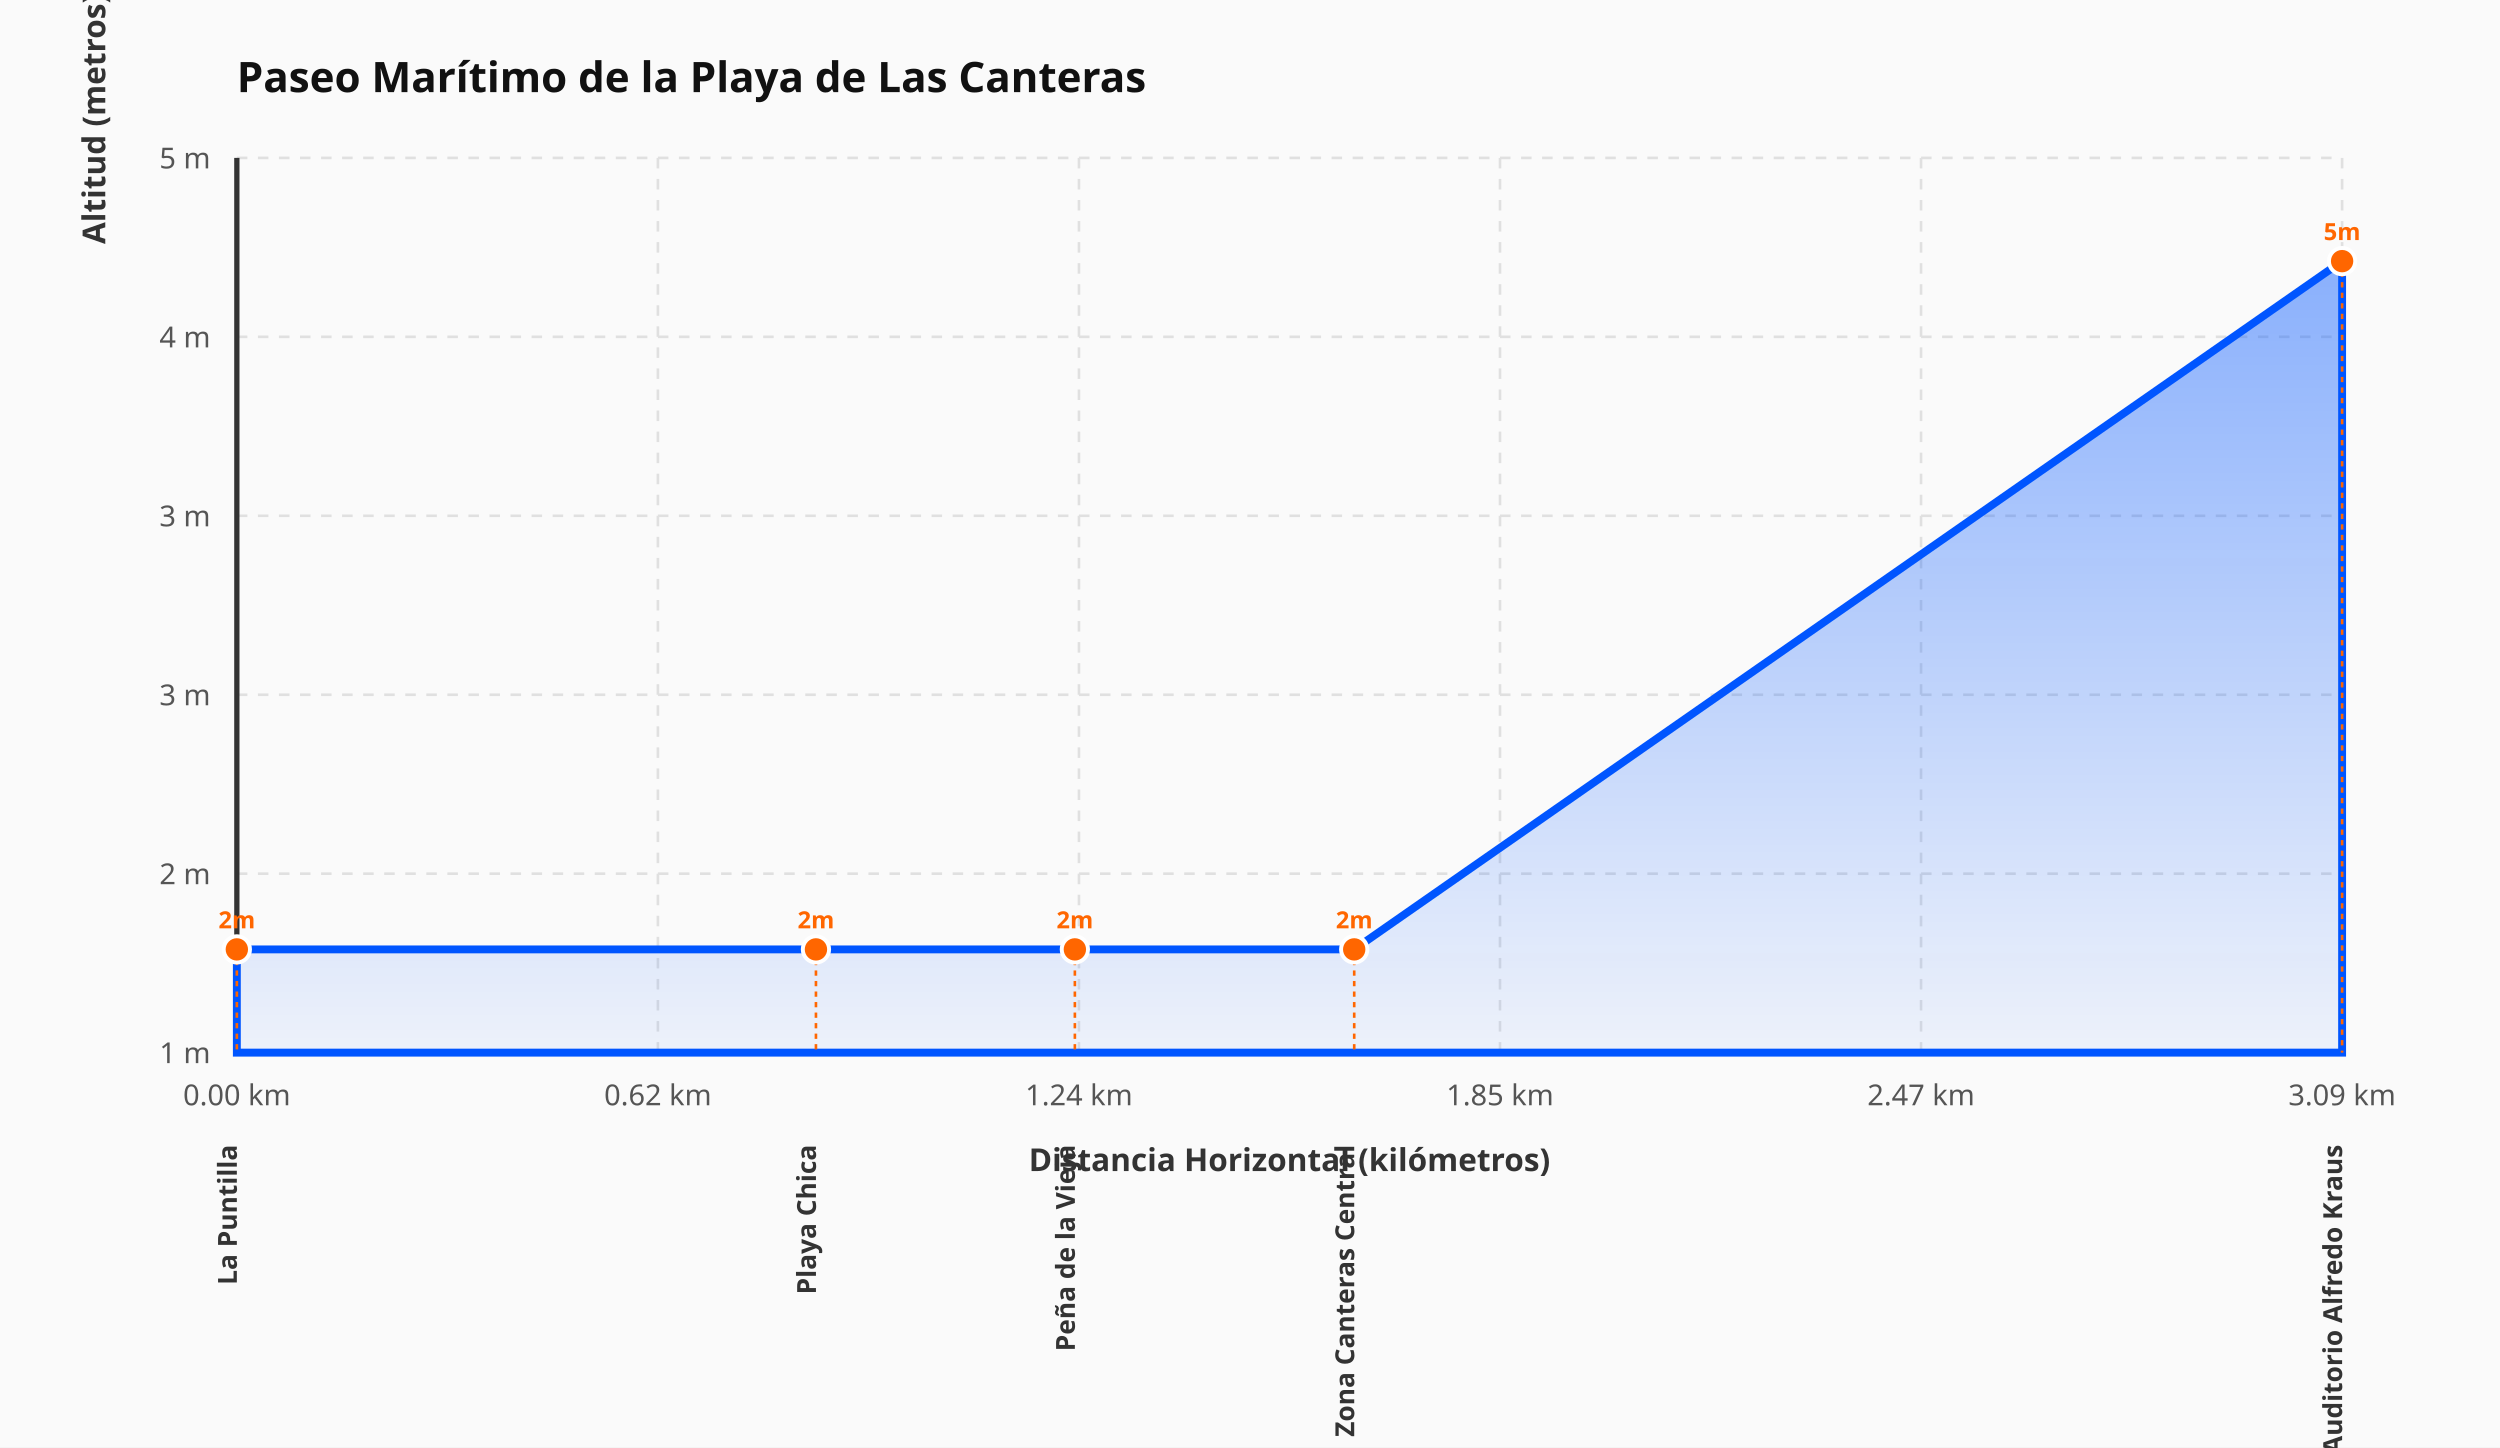
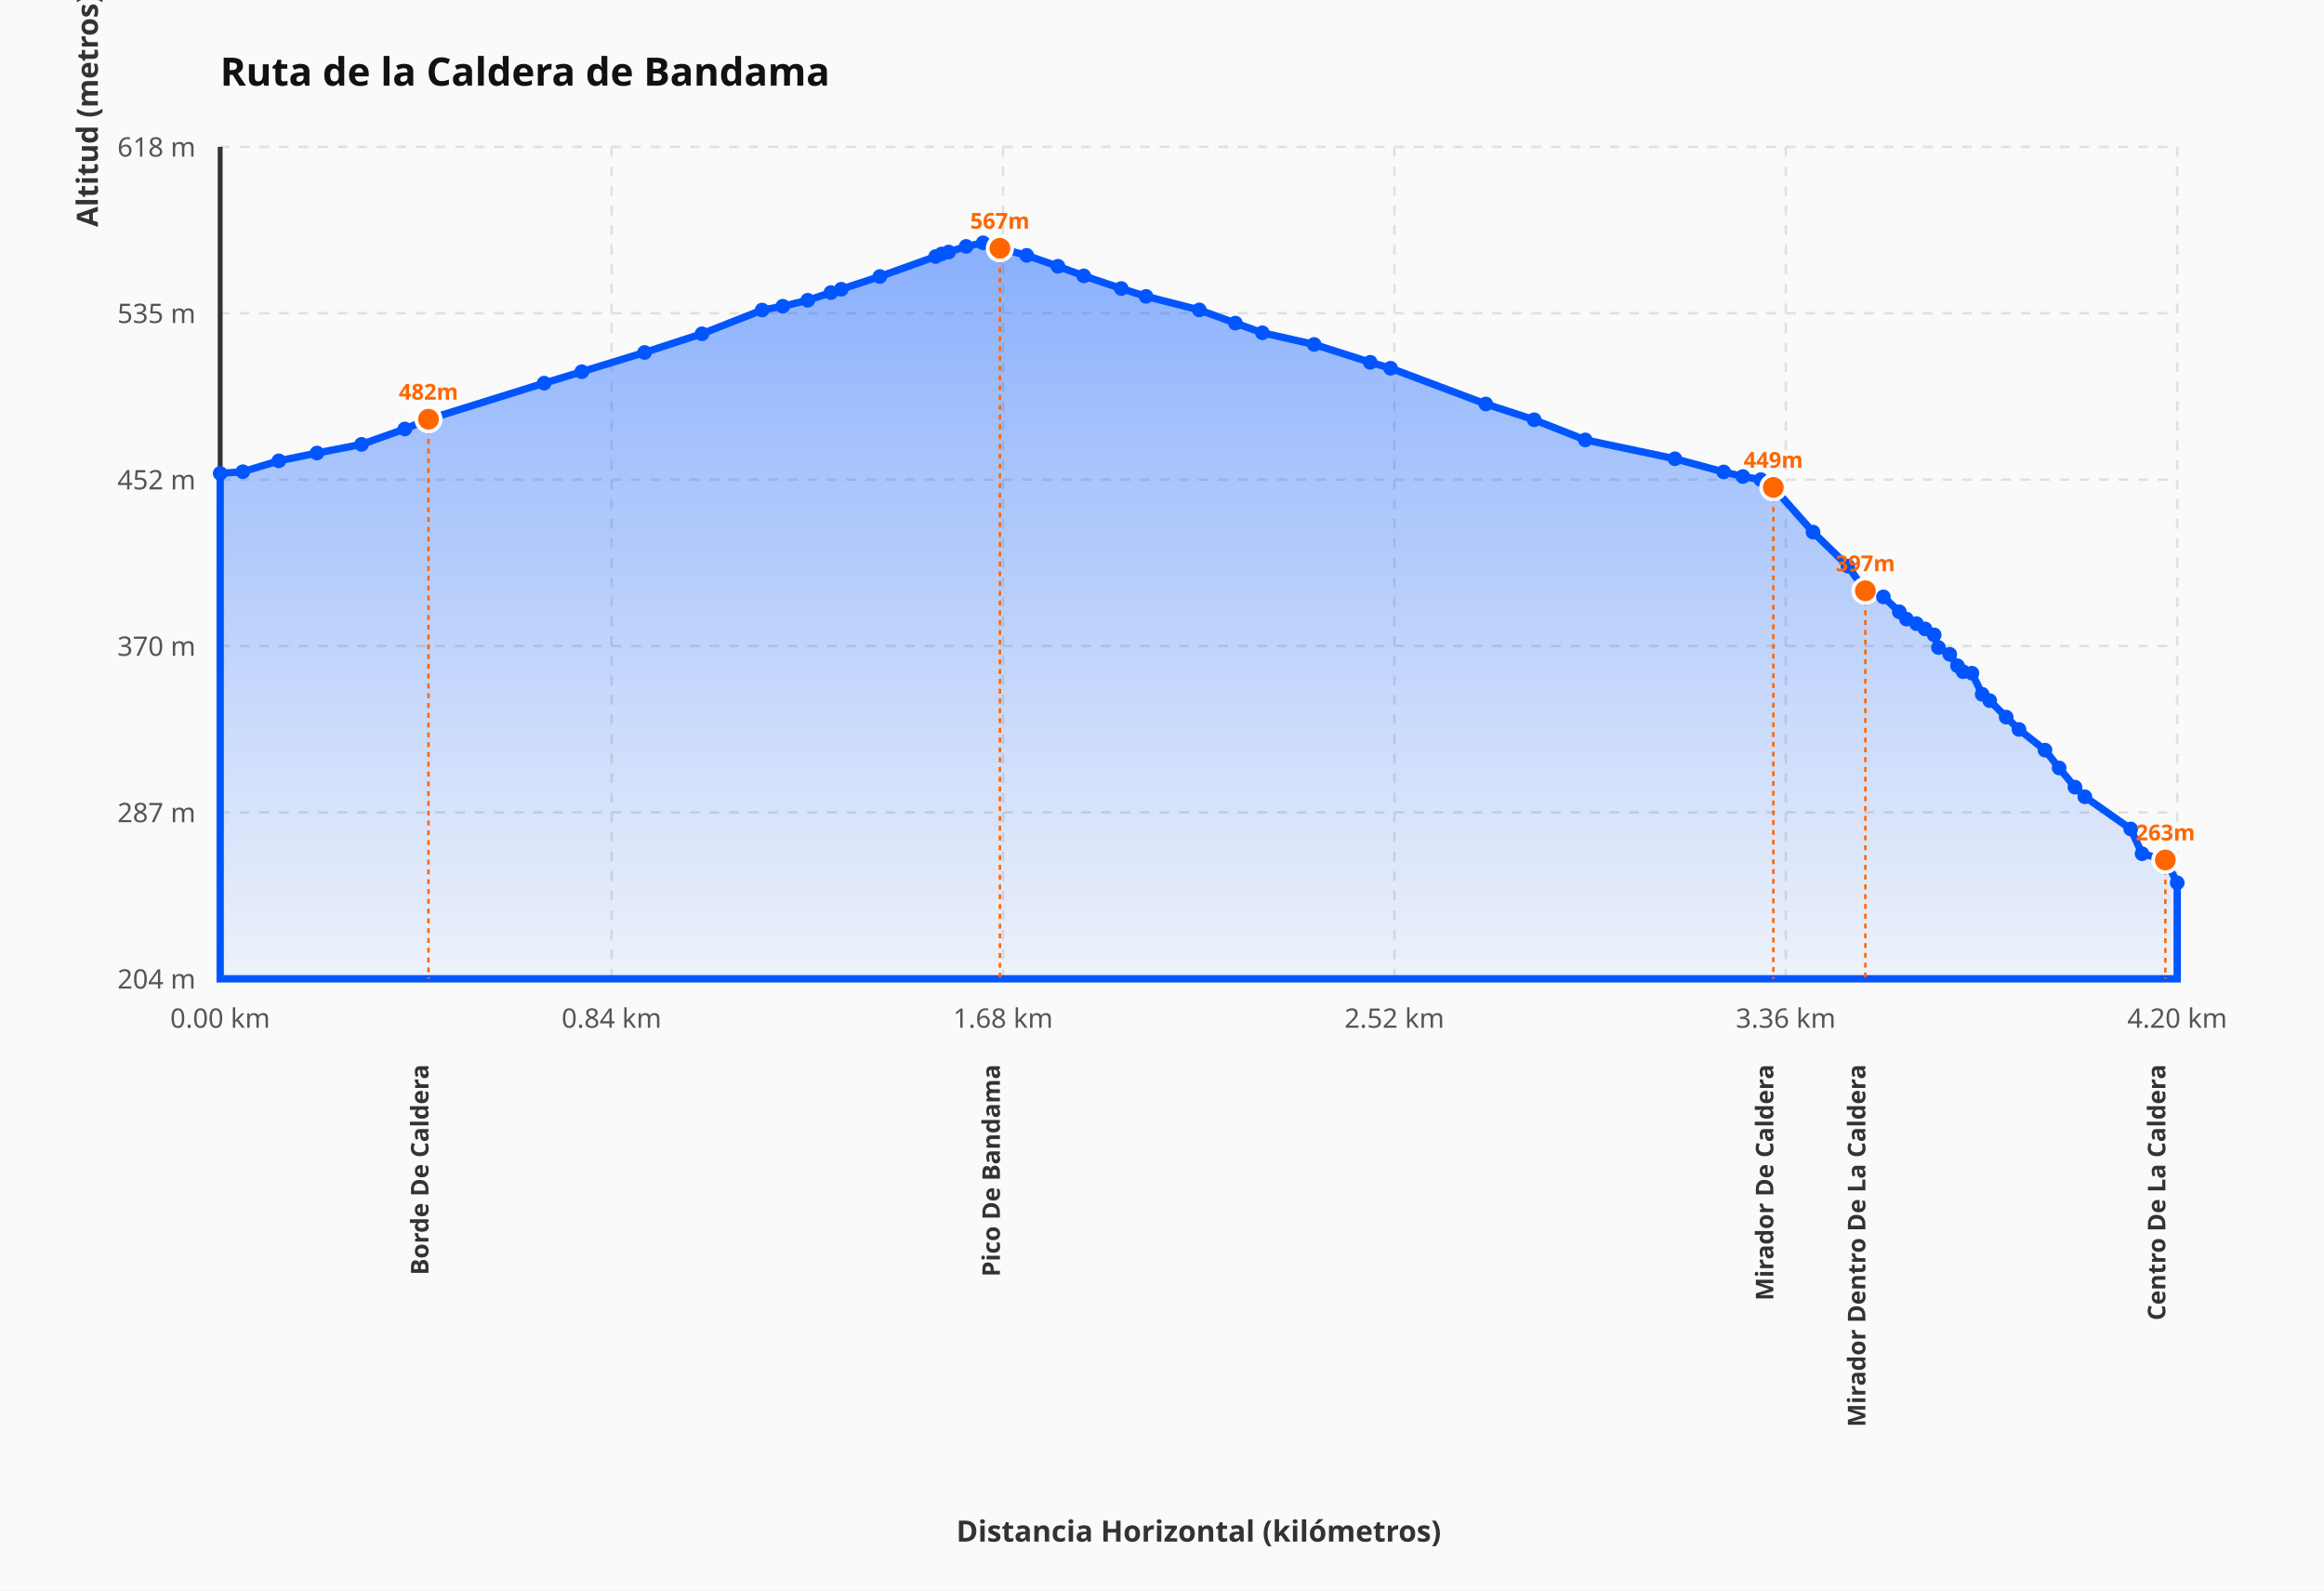
- <svg xmlns="http://www.w3.org/2000/svg" width="950" height="550" viewBox="0 0 950 550">
+ <svg xmlns="http://www.w3.org/2000/svg" width="950" height="650" viewBox="0 0 950 650">
  <style>
    .titulo { font-family: sans-serif; font-size: 16px; font-weight: bold; fill: #111111; }
    .eje-titulo { font-family: sans-serif; font-size: 12px; font-weight: bold; fill: #333333; }
    .perfil-linea { fill: url(#gradiente-terreno); stroke: #0055ff; stroke-width: 3; }
  </style>
  <defs>
    <linearGradient id="gradiente-terreno" x1="0%" y1="0%" x2="0%" y2="100%">
      <stop offset="0%" stop-color="#0055ff" stop-opacity="0.45" />
      <stop offset="100%" stop-color="#0055ff" stop-opacity="0.05" />
    </linearGradient>
  </defs>
  <rect width="100%" height="100%" fill="#fafafa" />
-   <text x="90" y="35" class="titulo">Paseo Marítimo de la Playa de Las Canteras</text>
+   <text x="90" y="35" class="titulo">Ruta de la Caldera de Bandama</text>
  <line x1="90" y1="400.00" x2="890" y2="400.00" stroke="#e0e0e0" stroke-width="1" stroke-dasharray="4,4" />
-   <text x="80" y="404.00" font-family="sans-serif" font-size="11" text-anchor="end" fill="#555555">1 m</text>
+   <text x="80" y="404.00" font-family="sans-serif" font-size="11" text-anchor="end" fill="#555555">204 m</text>
  <line x1="90" y1="332.00" x2="890" y2="332.00" stroke="#e0e0e0" stroke-width="1" stroke-dasharray="4,4" />
-   <text x="80" y="336.00" font-family="sans-serif" font-size="11" text-anchor="end" fill="#555555">2 m</text>
+   <text x="80" y="336.00" font-family="sans-serif" font-size="11" text-anchor="end" fill="#555555">287 m</text>
  <line x1="90" y1="264.00" x2="890" y2="264.00" stroke="#e0e0e0" stroke-width="1" stroke-dasharray="4,4" />
-   <text x="80" y="268.00" font-family="sans-serif" font-size="11" text-anchor="end" fill="#555555">3 m</text>
+   <text x="80" y="268.00" font-family="sans-serif" font-size="11" text-anchor="end" fill="#555555">370 m</text>
  <line x1="90" y1="196.00" x2="890" y2="196.00" stroke="#e0e0e0" stroke-width="1" stroke-dasharray="4,4" />
-   <text x="80" y="200.00" font-family="sans-serif" font-size="11" text-anchor="end" fill="#555555">3 m</text>
+   <text x="80" y="200.00" font-family="sans-serif" font-size="11" text-anchor="end" fill="#555555">452 m</text>
  <line x1="90" y1="128.00" x2="890" y2="128.00" stroke="#e0e0e0" stroke-width="1" stroke-dasharray="4,4" />
-   <text x="80" y="132.00" font-family="sans-serif" font-size="11" text-anchor="end" fill="#555555">4 m</text>
+   <text x="80" y="132.00" font-family="sans-serif" font-size="11" text-anchor="end" fill="#555555">535 m</text>
  <line x1="90" y1="60.00" x2="890" y2="60.00" stroke="#e0e0e0" stroke-width="1" stroke-dasharray="4,4" />
-   <text x="80" y="64.00" font-family="sans-serif" font-size="11" text-anchor="end" fill="#555555">5 m</text>
+   <text x="80" y="64.00" font-family="sans-serif" font-size="11" text-anchor="end" fill="#555555">618 m</text>
  <line x1="90.00" y1="60" x2="90.00" y2="400" stroke="#e0e0e0" stroke-width="1" stroke-dasharray="4,4" />
  <text x="90.00" y="420" font-family="sans-serif" font-size="11" text-anchor="middle" fill="#555555">0.00 km</text>
  <line x1="250.00" y1="60" x2="250.00" y2="400" stroke="#e0e0e0" stroke-width="1" stroke-dasharray="4,4" />
-   <text x="250.00" y="420" font-family="sans-serif" font-size="11" text-anchor="middle" fill="#555555">0.62 km</text>
+   <text x="250.00" y="420" font-family="sans-serif" font-size="11" text-anchor="middle" fill="#555555">0.84 km</text>
  <line x1="410.00" y1="60" x2="410.00" y2="400" stroke="#e0e0e0" stroke-width="1" stroke-dasharray="4,4" />
-   <text x="410.00" y="420" font-family="sans-serif" font-size="11" text-anchor="middle" fill="#555555">1.24 km</text>
+   <text x="410.00" y="420" font-family="sans-serif" font-size="11" text-anchor="middle" fill="#555555">1.68 km</text>
  <line x1="570.00" y1="60" x2="570.00" y2="400" stroke="#e0e0e0" stroke-width="1" stroke-dasharray="4,4" />
-   <text x="570.00" y="420" font-family="sans-serif" font-size="11" text-anchor="middle" fill="#555555">1.85 km</text>
+   <text x="570.00" y="420" font-family="sans-serif" font-size="11" text-anchor="middle" fill="#555555">2.52 km</text>
  <line x1="730.00" y1="60" x2="730.00" y2="400" stroke="#e0e0e0" stroke-width="1" stroke-dasharray="4,4" />
-   <text x="730.00" y="420" font-family="sans-serif" font-size="11" text-anchor="middle" fill="#555555">2.47 km</text>
+   <text x="730.00" y="420" font-family="sans-serif" font-size="11" text-anchor="middle" fill="#555555">3.36 km</text>
  <line x1="890.00" y1="60" x2="890.00" y2="400" stroke="#e0e0e0" stroke-width="1" stroke-dasharray="4,4" />
-   <text x="890.00" y="420" font-family="sans-serif" font-size="11" text-anchor="middle" fill="#555555">3.09 km</text>
+   <text x="890.00" y="420" font-family="sans-serif" font-size="11" text-anchor="middle" fill="#555555">4.20 km</text>
  <line x1="90" y1="60" x2="90" y2="400" stroke="#333333" stroke-width="2" />
  <line x1="90" y1="400" x2="890" y2="400" stroke="#333333" stroke-width="2" />
  <text x="40" y="45" class="eje-titulo" transform="rotate(-90, 40, 45)" text-anchor="middle">Altitud (metros)</text>
-   <text x="490.0" y="445" class="eje-titulo" text-anchor="middle">Distancia Horizontal (kilómetros)</text>
-   <polygon points="90,400 90.00,360.77 310.06,360.77 408.45,360.77 514.60,360.77 890.00,99.23 890.00,400 90,400" class="perfil-linea" />
-   <circle cx="90.00" cy="360.77" r="3" fill="#0055ff" />
-   <line x1="90.00" y1="360.77" x2="90.00" y2="400" stroke="#ff6600" stroke-width="1" stroke-dasharray="2,2" />
-   <circle cx="90.00" cy="360.77" r="5" fill="#ff6600" stroke="#ffffff" stroke-width="1.5" />
-   <text x="90.00" y="435" transform="rotate(-90, 90.00, 435)" font-family="sans-serif" font-size="10" font-weight="bold" fill="#333333" text-anchor="end">La Puntilla</text>
-   <text x="90.00" y="352.77" font-family="sans-serif" font-size="9" fill="#ff6600" text-anchor="middle" font-weight="bold">2m</text>
-   <circle cx="310.06" cy="360.77" r="3" fill="#0055ff" />
-   <line x1="310.06" y1="360.77" x2="310.06" y2="400" stroke="#ff6600" stroke-width="1" stroke-dasharray="2,2" />
-   <circle cx="310.06" cy="360.77" r="5" fill="#ff6600" stroke="#ffffff" stroke-width="1.5" />
-   <text x="310.06" y="435" transform="rotate(-90, 310.06, 435)" font-family="sans-serif" font-size="10" font-weight="bold" fill="#333333" text-anchor="end">Playa Chica</text>
-   <text x="310.06" y="352.77" font-family="sans-serif" font-size="9" fill="#ff6600" text-anchor="middle" font-weight="bold">2m</text>
-   <circle cx="408.45" cy="360.77" r="3" fill="#0055ff" />
-   <line x1="408.45" y1="360.77" x2="408.45" y2="400" stroke="#ff6600" stroke-width="1" stroke-dasharray="2,2" />
-   <circle cx="408.45" cy="360.77" r="5" fill="#ff6600" stroke="#ffffff" stroke-width="1.5" />
-   <text x="408.45" y="435" transform="rotate(-90, 408.45, 435)" font-family="sans-serif" font-size="10" font-weight="bold" fill="#333333" text-anchor="end">Peña de la Vieja</text>
-   <text x="408.45" y="352.77" font-family="sans-serif" font-size="9" fill="#ff6600" text-anchor="middle" font-weight="bold">2m</text>
-   <circle cx="514.60" cy="360.77" r="3" fill="#0055ff" />
-   <line x1="514.60" y1="360.77" x2="514.60" y2="400" stroke="#ff6600" stroke-width="1" stroke-dasharray="2,2" />
-   <circle cx="514.60" cy="360.77" r="5" fill="#ff6600" stroke="#ffffff" stroke-width="1.5" />
-   <text x="514.60" y="435" transform="rotate(-90, 514.60, 435)" font-family="sans-serif" font-size="10" font-weight="bold" fill="#333333" text-anchor="end">Zona Canteras Central</text>
-   <text x="514.60" y="352.77" font-family="sans-serif" font-size="9" fill="#ff6600" text-anchor="middle" font-weight="bold">2m</text>
-   <circle cx="890.00" cy="99.23" r="3" fill="#0055ff" />
-   <line x1="890.00" y1="99.23" x2="890.00" y2="400" stroke="#ff6600" stroke-width="1" stroke-dasharray="2,2" />
-   <circle cx="890.00" cy="99.23" r="5" fill="#ff6600" stroke="#ffffff" stroke-width="1.5" />
-   <text x="890.00" y="435" transform="rotate(-90, 890.00, 435)" font-family="sans-serif" font-size="10" font-weight="bold" fill="#333333" text-anchor="end">Auditorio Alfredo Kraus</text>
-   <text x="890.00" y="91.23" font-family="sans-serif" font-size="9" fill="#ff6600" text-anchor="middle" font-weight="bold">5m</text>
+   <text x="490.0" y="630" class="eje-titulo" text-anchor="middle">Distancia Horizontal (kilómetros)</text>
+   <polygon points="90,400 90.00,193.45 99.25,192.77 113.98,188.32 129.58,185.14 147.79,181.59 165.48,175.31 175.15,171.32 222.42,156.58 237.83,151.90 263.49,144.03 286.96,136.40 311.53,126.70 319.98,125.15 330.18,122.71 339.65,119.57 343.89,118.20 359.67,112.99 382.48,104.83 384.90,103.80 387.79,103.00 394.94,100.70 401.90,99.23 408.74,101.46 419.69,104.35 432.47,108.82 443.03,112.75 458.32,117.91 468.48,121.12 490.24,126.65 505.00,132.04 516.03,136.00 537.19,140.75 560.13,148.06 568.44,150.48 607.36,165.09 627.15,171.55 648.02,179.77 684.65,187.47 704.60,192.87 712.45,194.73 719.78,196.01 724.90,199.17 741.13,217.45 755.38,231.35 762.52,241.43 769.89,243.93 776.40,250.02 779.31,252.99 783.41,254.86 786.93,257.01 790.65,259.45 792.40,264.62 797.02,267.40 800.18,272.08 802.46,274.50 806.09,275.11 810.27,283.73 813.35,286.32 820.08,293.06 825.32,298.09 835.95,306.55 841.73,313.83 848.18,321.65 852.24,325.61 870.99,338.77 875.63,348.88 885.15,351.43 890.00,360.77 890.00,400 90,400" class="perfil-linea" />
+   <circle cx="90.00" cy="193.45" r="3" fill="#0055ff" />
+   <circle cx="99.25" cy="192.77" r="3" fill="#0055ff" />
+   <circle cx="113.98" cy="188.32" r="3" fill="#0055ff" />
+   <circle cx="129.58" cy="185.14" r="3" fill="#0055ff" />
+   <circle cx="147.79" cy="181.59" r="3" fill="#0055ff" />
+   <circle cx="165.48" cy="175.31" r="3" fill="#0055ff" />
+   <circle cx="175.15" cy="171.32" r="3" fill="#0055ff" />
+   <line x1="175.15" y1="171.32" x2="175.15" y2="400" stroke="#ff6600" stroke-width="1" stroke-dasharray="2,2" />
+   <circle cx="175.15" cy="171.32" r="5" fill="#ff6600" stroke="#ffffff" stroke-width="1.5" />
+   <text x="175.15" y="435" transform="rotate(-90, 175.15, 435)" font-family="sans-serif" font-size="10" font-weight="bold" fill="#333333" text-anchor="end">Borde De Caldera</text>
+   <text x="175.15" y="163.32" font-family="sans-serif" font-size="9" fill="#ff6600" text-anchor="middle" font-weight="bold">482m</text>
+   <circle cx="222.42" cy="156.58" r="3" fill="#0055ff" />
+   <circle cx="237.83" cy="151.90" r="3" fill="#0055ff" />
+   <circle cx="263.49" cy="144.03" r="3" fill="#0055ff" />
+   <circle cx="286.96" cy="136.40" r="3" fill="#0055ff" />
+   <circle cx="311.53" cy="126.70" r="3" fill="#0055ff" />
+   <circle cx="319.98" cy="125.15" r="3" fill="#0055ff" />
+   <circle cx="330.18" cy="122.71" r="3" fill="#0055ff" />
+   <circle cx="339.65" cy="119.57" r="3" fill="#0055ff" />
+   <circle cx="343.89" cy="118.20" r="3" fill="#0055ff" />
+   <circle cx="359.67" cy="112.99" r="3" fill="#0055ff" />
+   <circle cx="382.48" cy="104.83" r="3" fill="#0055ff" />
+   <circle cx="384.90" cy="103.80" r="3" fill="#0055ff" />
+   <circle cx="387.79" cy="103.00" r="3" fill="#0055ff" />
+   <circle cx="394.94" cy="100.70" r="3" fill="#0055ff" />
+   <circle cx="401.90" cy="99.23" r="3" fill="#0055ff" />
+   <circle cx="408.74" cy="101.46" r="3" fill="#0055ff" />
+   <line x1="408.74" y1="101.46" x2="408.74" y2="400" stroke="#ff6600" stroke-width="1" stroke-dasharray="2,2" />
+   <circle cx="408.74" cy="101.46" r="5" fill="#ff6600" stroke="#ffffff" stroke-width="1.5" />
+   <text x="408.74" y="435" transform="rotate(-90, 408.74, 435)" font-family="sans-serif" font-size="10" font-weight="bold" fill="#333333" text-anchor="end">Pico De Bandama</text>
+   <text x="408.74" y="93.46" font-family="sans-serif" font-size="9" fill="#ff6600" text-anchor="middle" font-weight="bold">567m</text>
+   <circle cx="419.69" cy="104.35" r="3" fill="#0055ff" />
+   <circle cx="432.47" cy="108.82" r="3" fill="#0055ff" />
+   <circle cx="443.03" cy="112.75" r="3" fill="#0055ff" />
+   <circle cx="458.32" cy="117.91" r="3" fill="#0055ff" />
+   <circle cx="468.48" cy="121.12" r="3" fill="#0055ff" />
+   <circle cx="490.24" cy="126.65" r="3" fill="#0055ff" />
+   <circle cx="505.00" cy="132.04" r="3" fill="#0055ff" />
+   <circle cx="516.03" cy="136.00" r="3" fill="#0055ff" />
+   <circle cx="537.19" cy="140.75" r="3" fill="#0055ff" />
+   <circle cx="560.13" cy="148.06" r="3" fill="#0055ff" />
+   <circle cx="568.44" cy="150.48" r="3" fill="#0055ff" />
+   <circle cx="607.36" cy="165.09" r="3" fill="#0055ff" />
+   <circle cx="627.15" cy="171.55" r="3" fill="#0055ff" />
+   <circle cx="648.02" cy="179.77" r="3" fill="#0055ff" />
+   <circle cx="684.65" cy="187.47" r="3" fill="#0055ff" />
+   <circle cx="704.60" cy="192.87" r="3" fill="#0055ff" />
+   <circle cx="712.45" cy="194.73" r="3" fill="#0055ff" />
+   <circle cx="719.78" cy="196.01" r="3" fill="#0055ff" />
+   <circle cx="724.90" cy="199.17" r="3" fill="#0055ff" />
+   <line x1="724.90" y1="199.17" x2="724.90" y2="400" stroke="#ff6600" stroke-width="1" stroke-dasharray="2,2" />
+   <circle cx="724.90" cy="199.17" r="5" fill="#ff6600" stroke="#ffffff" stroke-width="1.5" />
+   <text x="724.90" y="435" transform="rotate(-90, 724.90, 435)" font-family="sans-serif" font-size="10" font-weight="bold" fill="#333333" text-anchor="end">Mirador De Caldera</text>
+   <text x="724.90" y="191.17" font-family="sans-serif" font-size="9" fill="#ff6600" text-anchor="middle" font-weight="bold">449m</text>
+   <circle cx="741.13" cy="217.45" r="3" fill="#0055ff" />
+   <circle cx="755.38" cy="231.35" r="3" fill="#0055ff" />
+   <circle cx="762.52" cy="241.43" r="3" fill="#0055ff" />
+   <line x1="762.52" y1="241.43" x2="762.52" y2="400" stroke="#ff6600" stroke-width="1" stroke-dasharray="2,2" />
+   <circle cx="762.52" cy="241.43" r="5" fill="#ff6600" stroke="#ffffff" stroke-width="1.5" />
+   <text x="762.52" y="435" transform="rotate(-90, 762.52, 435)" font-family="sans-serif" font-size="10" font-weight="bold" fill="#333333" text-anchor="end">Mirador Dentro De La Caldera</text>
+   <text x="762.52" y="233.43" font-family="sans-serif" font-size="9" fill="#ff6600" text-anchor="middle" font-weight="bold">397m</text>
+   <circle cx="769.89" cy="243.93" r="3" fill="#0055ff" />
+   <circle cx="776.40" cy="250.02" r="3" fill="#0055ff" />
+   <circle cx="779.31" cy="252.99" r="3" fill="#0055ff" />
+   <circle cx="783.41" cy="254.86" r="3" fill="#0055ff" />
+   <circle cx="786.93" cy="257.01" r="3" fill="#0055ff" />
+   <circle cx="790.65" cy="259.45" r="3" fill="#0055ff" />
+   <circle cx="792.40" cy="264.62" r="3" fill="#0055ff" />
+   <circle cx="797.02" cy="267.40" r="3" fill="#0055ff" />
+   <circle cx="800.18" cy="272.08" r="3" fill="#0055ff" />
+   <circle cx="802.46" cy="274.50" r="3" fill="#0055ff" />
+   <circle cx="806.09" cy="275.11" r="3" fill="#0055ff" />
+   <circle cx="810.27" cy="283.73" r="3" fill="#0055ff" />
+   <circle cx="813.35" cy="286.32" r="3" fill="#0055ff" />
+   <circle cx="820.08" cy="293.06" r="3" fill="#0055ff" />
+   <circle cx="825.32" cy="298.09" r="3" fill="#0055ff" />
+   <circle cx="835.95" cy="306.55" r="3" fill="#0055ff" />
+   <circle cx="841.73" cy="313.83" r="3" fill="#0055ff" />
+   <circle cx="848.18" cy="321.65" r="3" fill="#0055ff" />
+   <circle cx="852.24" cy="325.61" r="3" fill="#0055ff" />
+   <circle cx="870.99" cy="338.77" r="3" fill="#0055ff" />
+   <circle cx="875.63" cy="348.88" r="3" fill="#0055ff" />
+   <circle cx="885.15" cy="351.43" r="3" fill="#0055ff" />
+   <line x1="885.15" y1="351.43" x2="885.15" y2="400" stroke="#ff6600" stroke-width="1" stroke-dasharray="2,2" />
+   <circle cx="885.15" cy="351.43" r="5" fill="#ff6600" stroke="#ffffff" stroke-width="1.5" />
+   <text x="885.15" y="435" transform="rotate(-90, 885.15, 435)" font-family="sans-serif" font-size="10" font-weight="bold" fill="#333333" text-anchor="end">Centro De La Caldera</text>
+   <text x="885.15" y="343.43" font-family="sans-serif" font-size="9" fill="#ff6600" text-anchor="middle" font-weight="bold">263m</text>
+   <circle cx="890.00" cy="360.77" r="3" fill="#0055ff" />
</svg>
